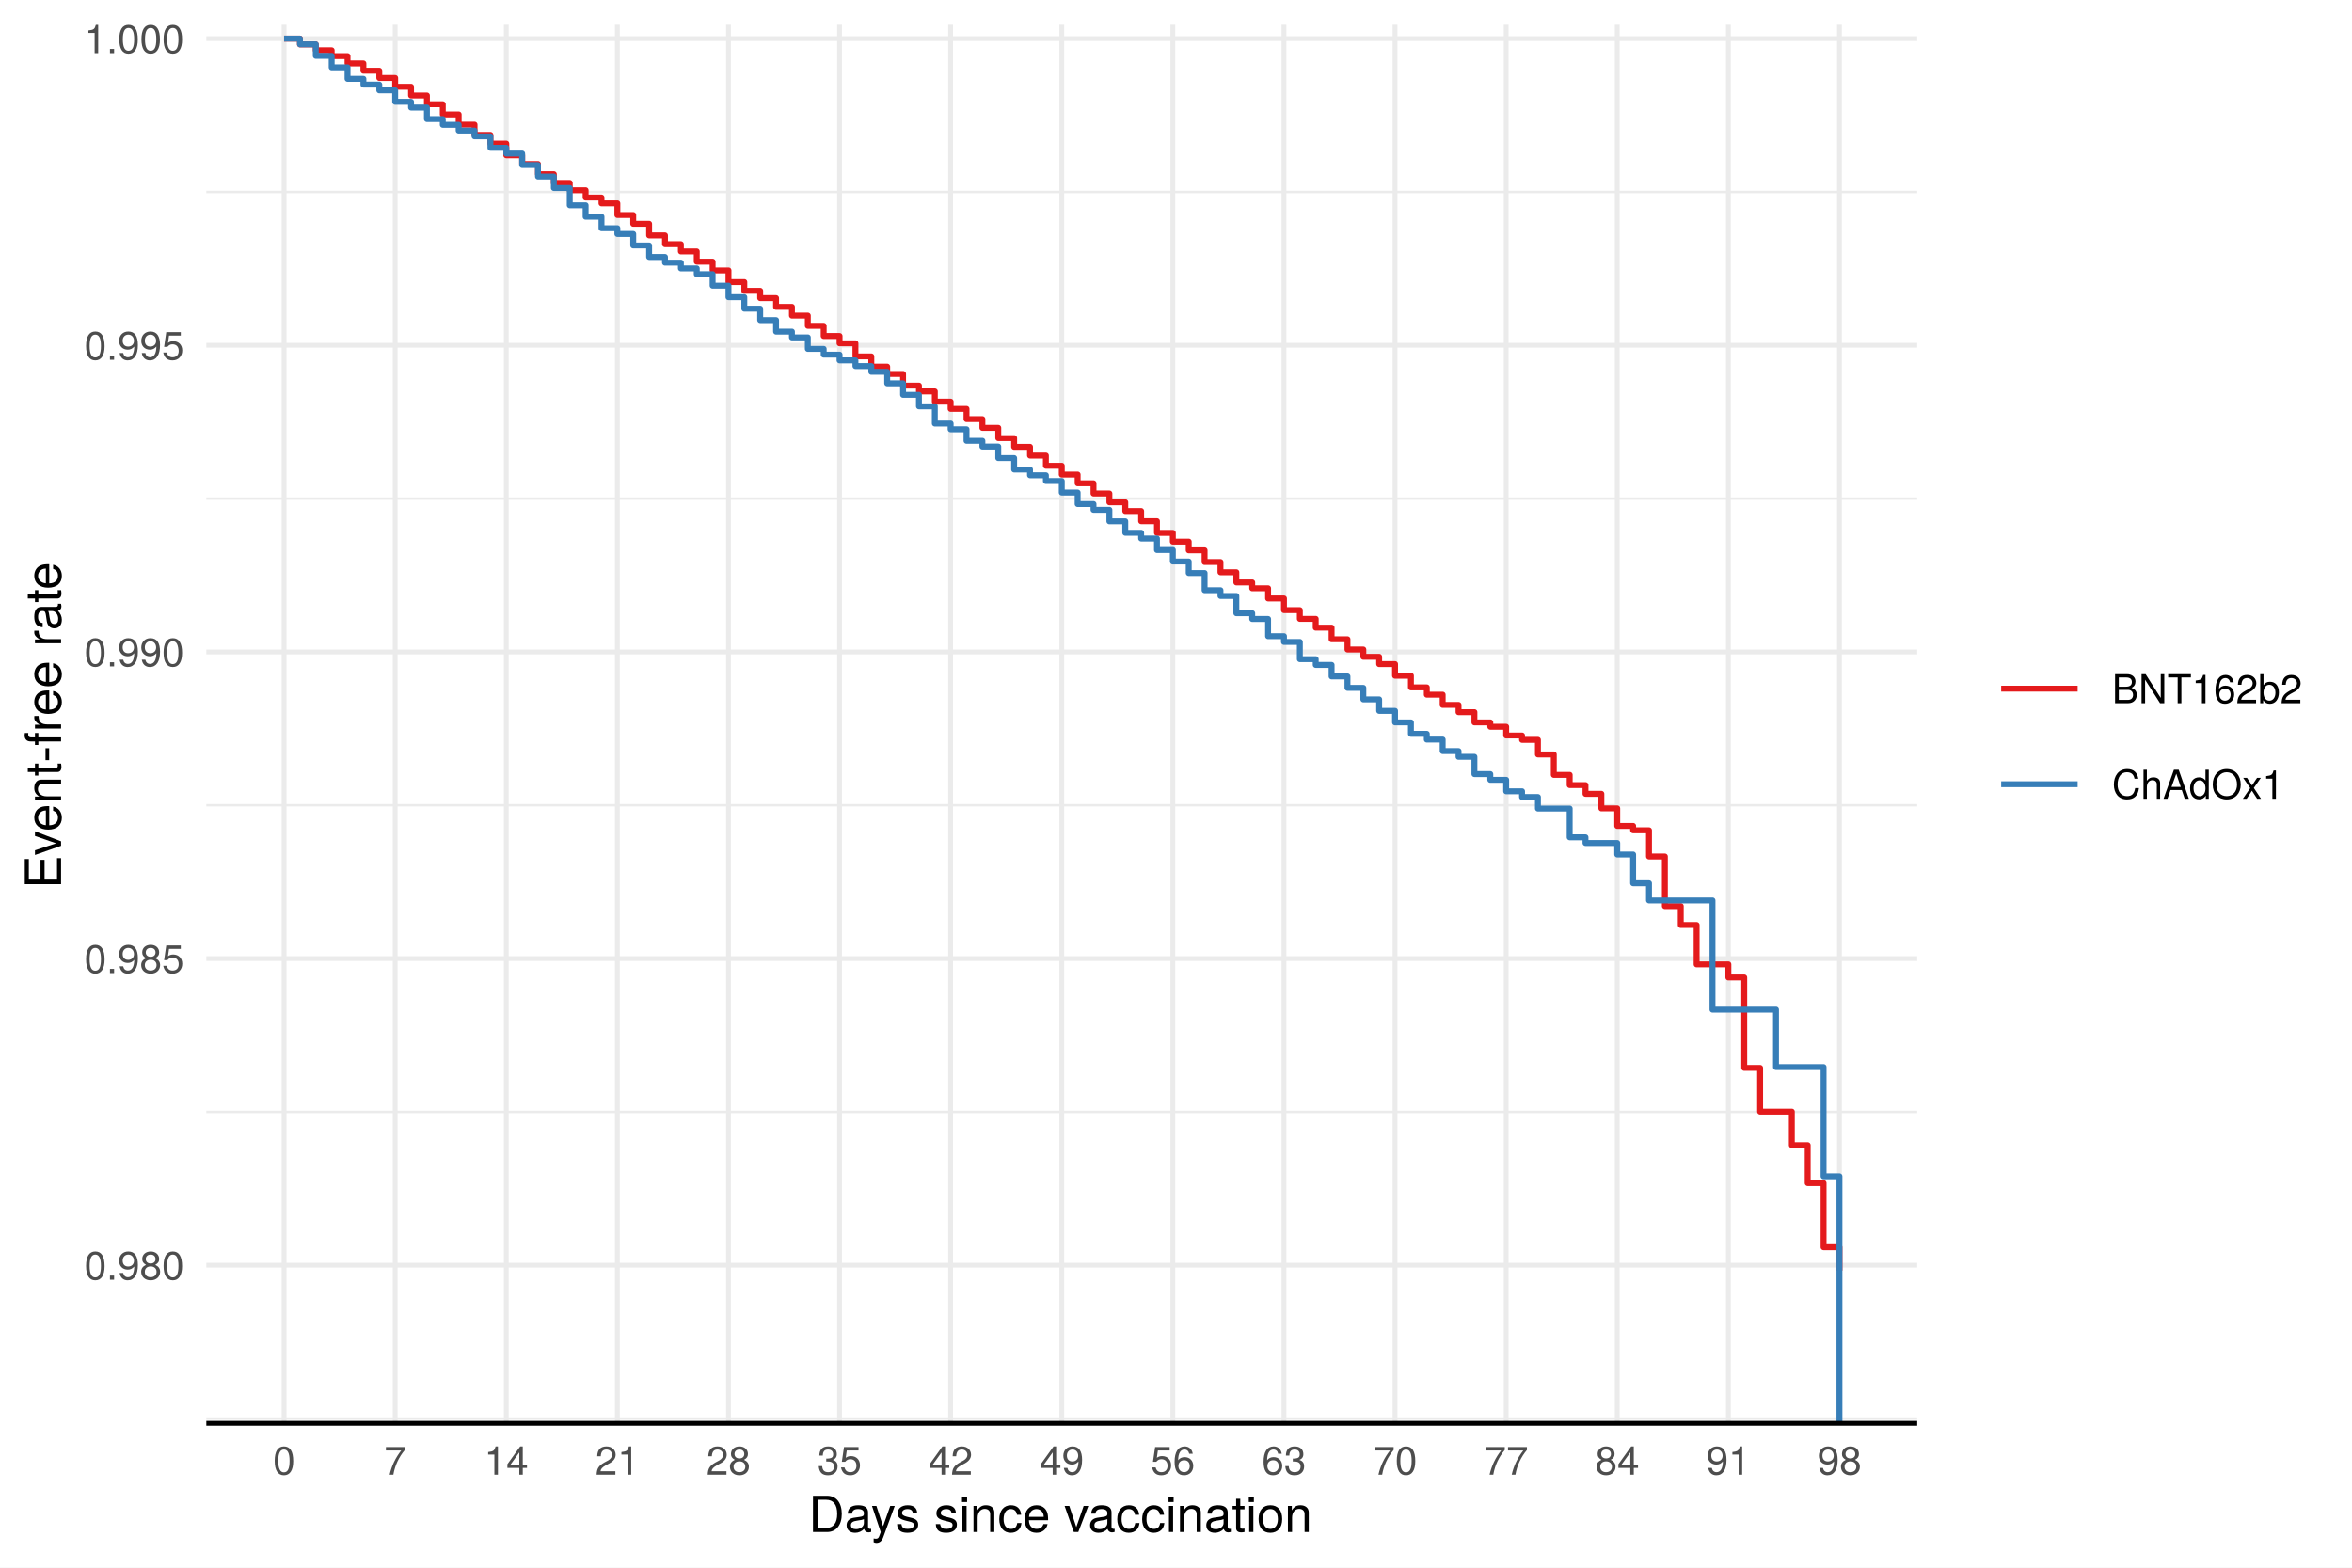
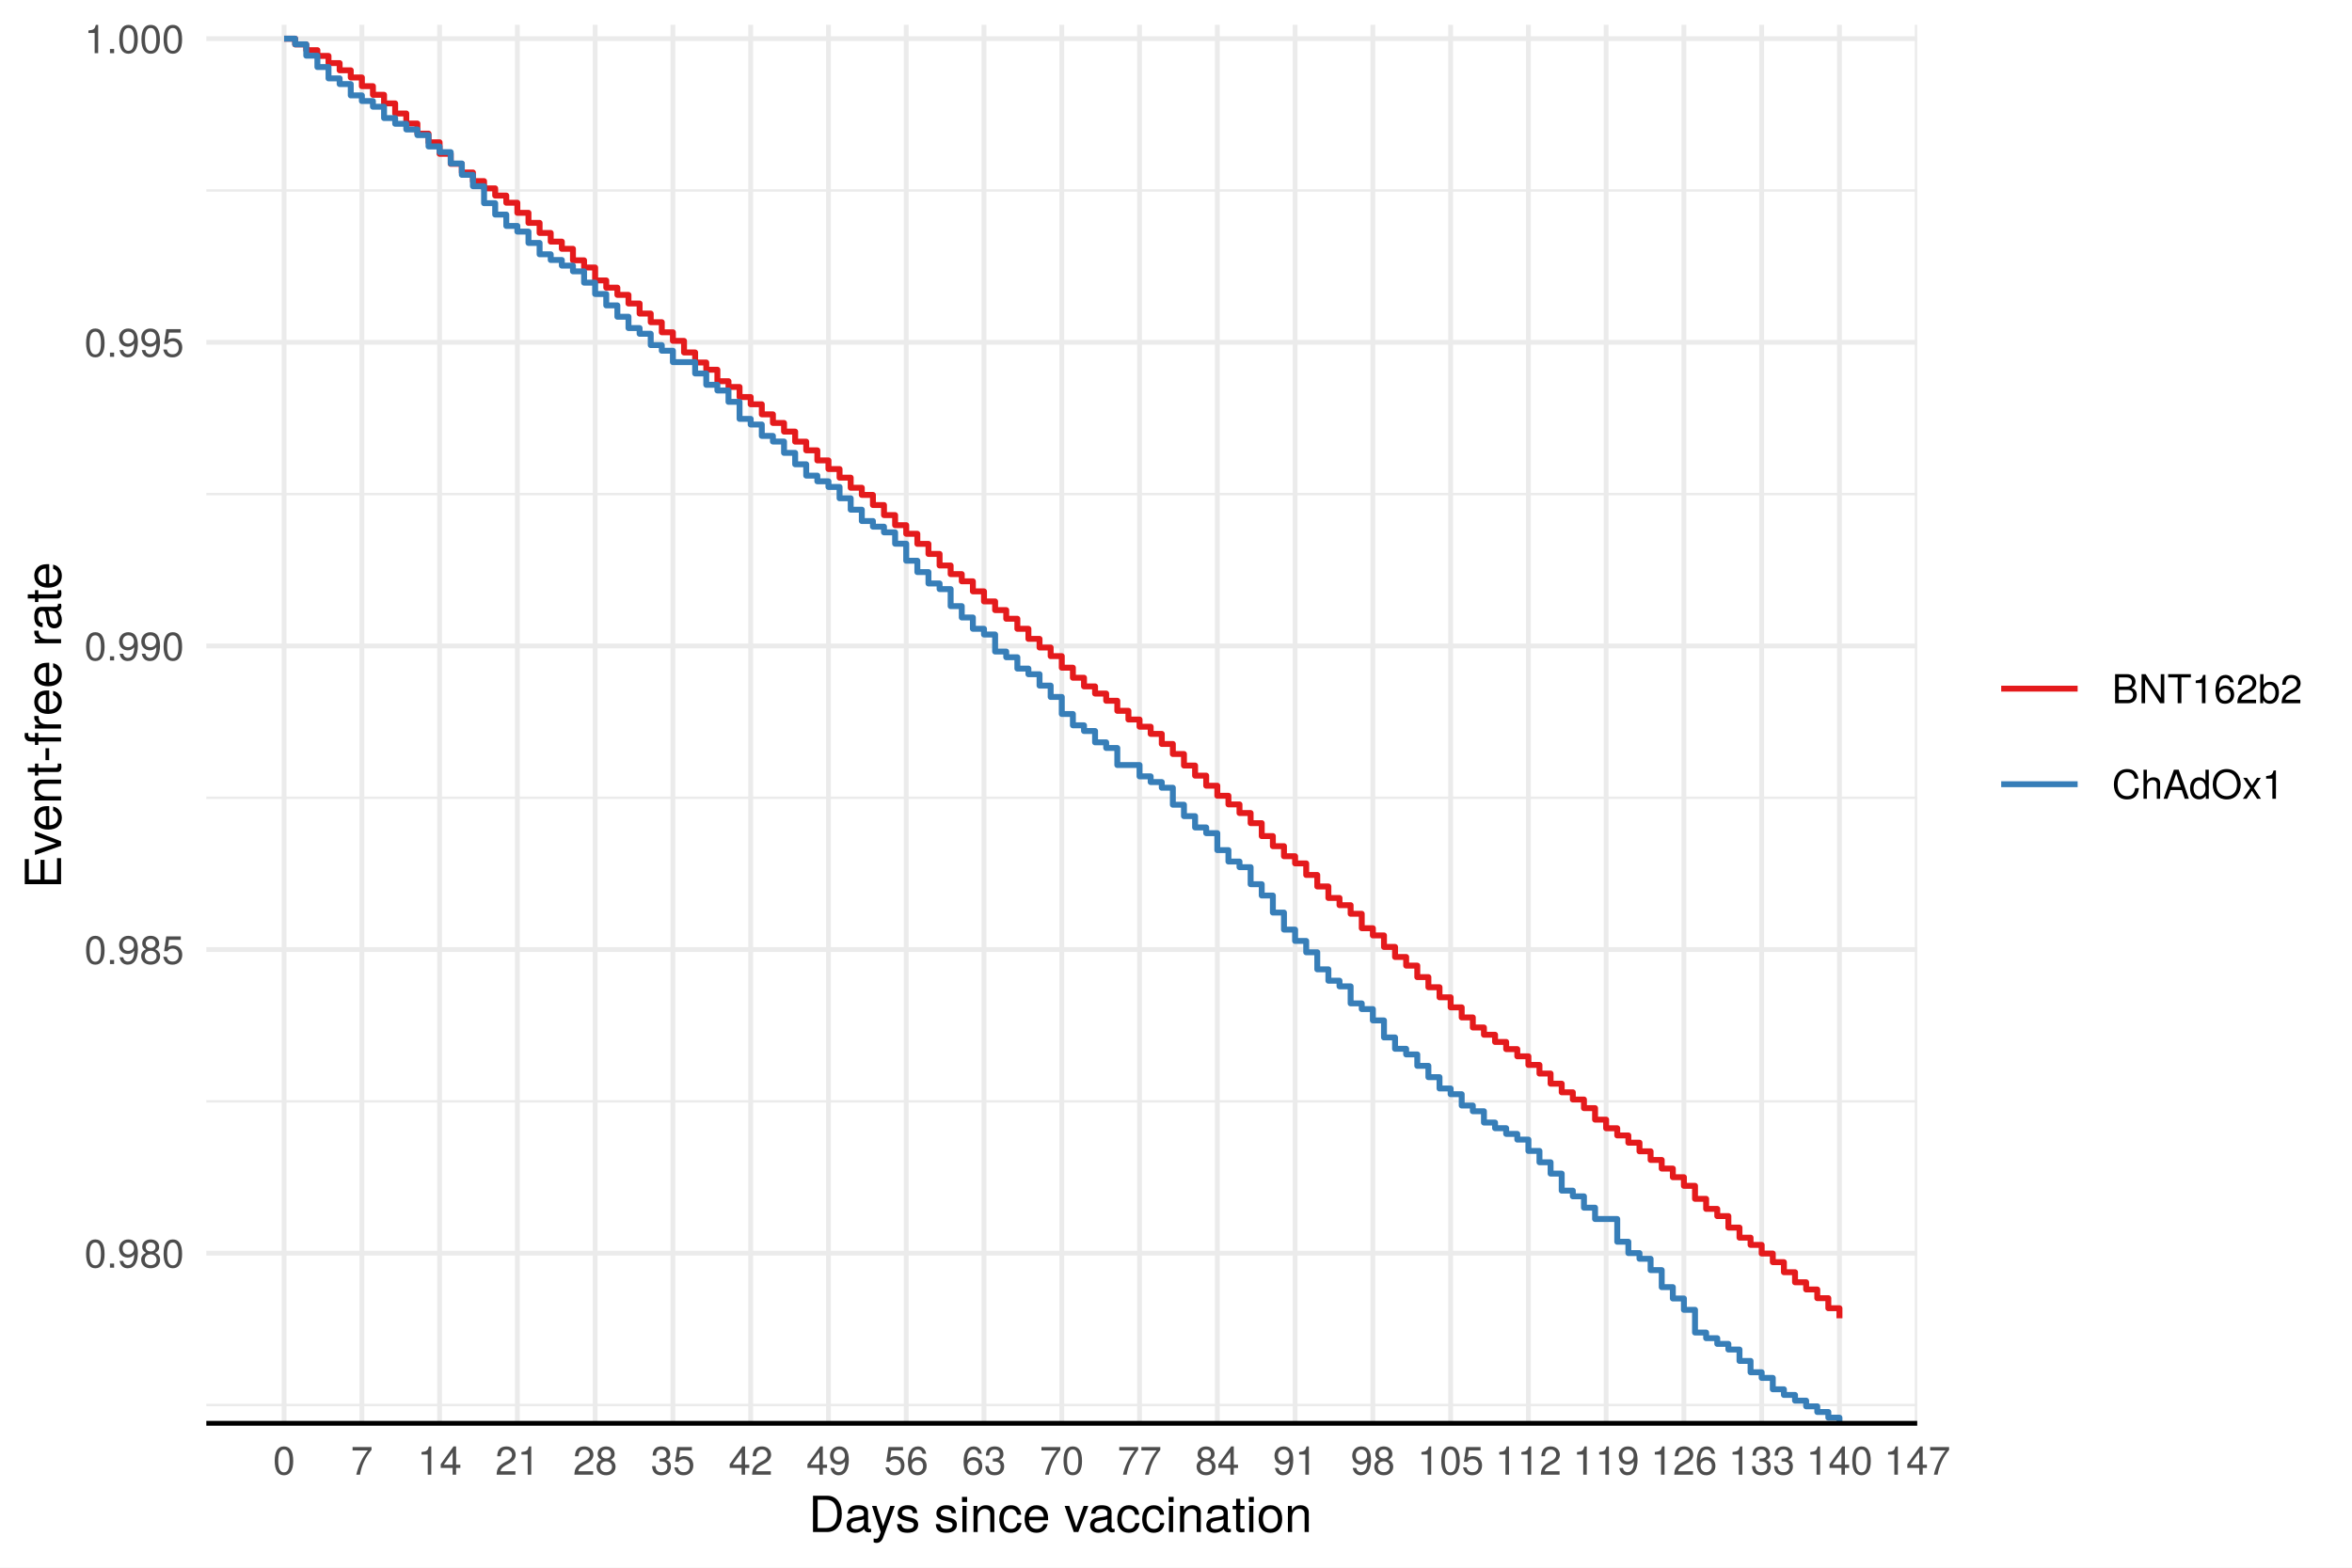
<svg xmlns="http://www.w3.org/2000/svg" viewBox="0 0 425.20 283.46">
  <defs>
    <style type="text/css">
    line, polyline, polygon, path, rect, circle {
      fill: none;
      stroke: #000000;
      stroke-linecap: round;
      stroke-linejoin: round;
      stroke-miterlimit: 10.00;
    }
  </style>
  </defs>
  <rect width="100%" height="100%" style="stroke: none; fill: #FFFFFF;" />
  <defs>
    <clipPath id="cpMzcuMzB8MzQ2LjYwfDI1Ny4zNnw0LjQ4">
      <rect x="37.30" y="4.48" width="309.30" height="252.88" />
    </clipPath>
  </defs>
-   <polyline points="37.30,256.50 346.60,256.50 " style="stroke-width: 0.44; stroke: #EBEBEB; stroke-linecap: butt;" clip-path="url(#cpMzcuMzB8MzQ2LjYwfDI1Ny4zNnw0LjQ4)" />
-   <polyline points="37.30,201.05 346.60,201.05 " style="stroke-width: 0.44; stroke: #EBEBEB; stroke-linecap: butt;" clip-path="url(#cpMzcuMzB8MzQ2LjYwfDI1Ny4zNnw0LjQ4)" />
-   <polyline points="37.30,145.60 346.60,145.60 " style="stroke-width: 0.44; stroke: #EBEBEB; stroke-linecap: butt;" clip-path="url(#cpMzcuMzB8MzQ2LjYwfDI1Ny4zNnw0LjQ4)" />
-   <polyline points="37.30,90.16 346.60,90.16 " style="stroke-width: 0.44; stroke: #EBEBEB; stroke-linecap: butt;" clip-path="url(#cpMzcuMzB8MzQ2LjYwfDI1Ny4zNnw0LjQ4)" />
-   <polyline points="37.30,34.71 346.60,34.71 " style="stroke-width: 0.44; stroke: #EBEBEB; stroke-linecap: butt;" clip-path="url(#cpMzcuMzB8MzQ2LjYwfDI1Ny4zNnw0LjQ4)" />
-   <polyline points="37.30,228.77 346.60,228.77 " style="stroke-width: 0.87; stroke: #EBEBEB; stroke-linecap: butt;" clip-path="url(#cpMzcuMzB8MzQ2LjYwfDI1Ny4zNnw0LjQ4)" />
-   <polyline points="37.30,173.33 346.60,173.33 " style="stroke-width: 0.87; stroke: #EBEBEB; stroke-linecap: butt;" clip-path="url(#cpMzcuMzB8MzQ2LjYwfDI1Ny4zNnw0LjQ4)" />
-   <polyline points="37.30,117.88 346.60,117.88 " style="stroke-width: 0.87; stroke: #EBEBEB; stroke-linecap: butt;" clip-path="url(#cpMzcuMzB8MzQ2LjYwfDI1Ny4zNnw0LjQ4)" />
-   <polyline points="37.30,62.43 346.60,62.43 " style="stroke-width: 0.87; stroke: #EBEBEB; stroke-linecap: butt;" clip-path="url(#cpMzcuMzB8MzQ2LjYwfDI1Ny4zNnw0LjQ4)" />
+   <polyline points="37.30,254.05 346.60,254.05 " style="stroke-width: 0.44; stroke: #EBEBEB; stroke-linecap: butt;" clip-path="url(#cpMzcuMzB8MzQ2LjYwfDI1Ny4zNnw0LjQ4)" />
+   <polyline points="37.30,199.15 346.60,199.15 " style="stroke-width: 0.44; stroke: #EBEBEB; stroke-linecap: butt;" clip-path="url(#cpMzcuMzB8MzQ2LjYwfDI1Ny4zNnw0LjQ4)" />
+   <polyline points="37.30,144.25 346.60,144.25 " style="stroke-width: 0.44; stroke: #EBEBEB; stroke-linecap: butt;" clip-path="url(#cpMzcuMzB8MzQ2LjYwfDI1Ny4zNnw0LjQ4)" />
+   <polyline points="37.30,89.34 346.60,89.34 " style="stroke-width: 0.44; stroke: #EBEBEB; stroke-linecap: butt;" clip-path="url(#cpMzcuMzB8MzQ2LjYwfDI1Ny4zNnw0LjQ4)" />
+   <polyline points="37.30,34.44 346.60,34.44 " style="stroke-width: 0.44; stroke: #EBEBEB; stroke-linecap: butt;" clip-path="url(#cpMzcuMzB8MzQ2LjYwfDI1Ny4zNnw0LjQ4)" />
+   <polyline points="37.30,226.60 346.60,226.60 " style="stroke-width: 0.87; stroke: #EBEBEB; stroke-linecap: butt;" clip-path="url(#cpMzcuMzB8MzQ2LjYwfDI1Ny4zNnw0LjQ4)" />
+   <polyline points="37.30,171.70 346.60,171.70 " style="stroke-width: 0.87; stroke: #EBEBEB; stroke-linecap: butt;" clip-path="url(#cpMzcuMzB8MzQ2LjYwfDI1Ny4zNnw0LjQ4)" />
+   <polyline points="37.30,116.79 346.60,116.79 " style="stroke-width: 0.87; stroke: #EBEBEB; stroke-linecap: butt;" clip-path="url(#cpMzcuMzB8MzQ2LjYwfDI1Ny4zNnw0LjQ4)" />
+   <polyline points="37.30,61.89 346.60,61.89 " style="stroke-width: 0.87; stroke: #EBEBEB; stroke-linecap: butt;" clip-path="url(#cpMzcuMzB8MzQ2LjYwfDI1Ny4zNnw0LjQ4)" />
  <polyline points="37.30,6.99 346.60,6.99 " style="stroke-width: 0.87; stroke: #EBEBEB; stroke-linecap: butt;" clip-path="url(#cpMzcuMzB8MzQ2LjYwfDI1Ny4zNnw0LjQ4)" />
  <polyline points="51.36,257.36 51.36,4.48 " style="stroke-width: 0.87; stroke: #EBEBEB; stroke-linecap: butt;" clip-path="url(#cpMzcuMzB8MzQ2LjYwfDI1Ny4zNnw0LjQ4)" />
-   <polyline points="71.44,257.36 71.44,4.48 " style="stroke-width: 0.87; stroke: #EBEBEB; stroke-linecap: butt;" clip-path="url(#cpMzcuMzB8MzQ2LjYwfDI1Ny4zNnw0LjQ4)" />
-   <polyline points="91.53,257.36 91.53,4.48 " style="stroke-width: 0.87; stroke: #EBEBEB; stroke-linecap: butt;" clip-path="url(#cpMzcuMzB8MzQ2LjYwfDI1Ny4zNnw0LjQ4)" />
-   <polyline points="111.61,257.36 111.61,4.48 " style="stroke-width: 0.87; stroke: #EBEBEB; stroke-linecap: butt;" clip-path="url(#cpMzcuMzB8MzQ2LjYwfDI1Ny4zNnw0LjQ4)" />
-   <polyline points="131.70,257.36 131.70,4.48 " style="stroke-width: 0.87; stroke: #EBEBEB; stroke-linecap: butt;" clip-path="url(#cpMzcuMzB8MzQ2LjYwfDI1Ny4zNnw0LjQ4)" />
-   <polyline points="151.78,257.36 151.78,4.48 " style="stroke-width: 0.87; stroke: #EBEBEB; stroke-linecap: butt;" clip-path="url(#cpMzcuMzB8MzQ2LjYwfDI1Ny4zNnw0LjQ4)" />
-   <polyline points="171.86,257.36 171.86,4.48 " style="stroke-width: 0.87; stroke: #EBEBEB; stroke-linecap: butt;" clip-path="url(#cpMzcuMzB8MzQ2LjYwfDI1Ny4zNnw0LjQ4)" />
+   <polyline points="65.42,257.36 65.42,4.48 " style="stroke-width: 0.87; stroke: #EBEBEB; stroke-linecap: butt;" clip-path="url(#cpMzcuMzB8MzQ2LjYwfDI1Ny4zNnw0LjQ4)" />
+   <polyline points="79.47,257.36 79.47,4.48 " style="stroke-width: 0.87; stroke: #EBEBEB; stroke-linecap: butt;" clip-path="url(#cpMzcuMzB8MzQ2LjYwfDI1Ny4zNnw0LjQ4)" />
+   <polyline points="93.53,257.36 93.53,4.48 " style="stroke-width: 0.87; stroke: #EBEBEB; stroke-linecap: butt;" clip-path="url(#cpMzcuMzB8MzQ2LjYwfDI1Ny4zNnw0LjQ4)" />
+   <polyline points="107.59,257.36 107.59,4.48 " style="stroke-width: 0.87; stroke: #EBEBEB; stroke-linecap: butt;" clip-path="url(#cpMzcuMzB8MzQ2LjYwfDI1Ny4zNnw0LjQ4)" />
+   <polyline points="121.65,257.36 121.65,4.48 " style="stroke-width: 0.87; stroke: #EBEBEB; stroke-linecap: butt;" clip-path="url(#cpMzcuMzB8MzQ2LjYwfDI1Ny4zNnw0LjQ4)" />
+   <polyline points="135.71,257.36 135.71,4.48 " style="stroke-width: 0.87; stroke: #EBEBEB; stroke-linecap: butt;" clip-path="url(#cpMzcuMzB8MzQ2LjYwfDI1Ny4zNnw0LjQ4)" />
+   <polyline points="149.77,257.36 149.77,4.48 " style="stroke-width: 0.87; stroke: #EBEBEB; stroke-linecap: butt;" clip-path="url(#cpMzcuMzB8MzQ2LjYwfDI1Ny4zNnw0LjQ4)" />
+   <polyline points="163.83,257.36 163.83,4.48 " style="stroke-width: 0.87; stroke: #EBEBEB; stroke-linecap: butt;" clip-path="url(#cpMzcuMzB8MzQ2LjYwfDI1Ny4zNnw0LjQ4)" />
+   <polyline points="177.89,257.36 177.89,4.48 " style="stroke-width: 0.87; stroke: #EBEBEB; stroke-linecap: butt;" clip-path="url(#cpMzcuMzB8MzQ2LjYwfDI1Ny4zNnw0LjQ4)" />
  <polyline points="191.95,257.36 191.95,4.48 " style="stroke-width: 0.87; stroke: #EBEBEB; stroke-linecap: butt;" clip-path="url(#cpMzcuMzB8MzQ2LjYwfDI1Ny4zNnw0LjQ4)" />
-   <polyline points="212.03,257.36 212.03,4.48 " style="stroke-width: 0.87; stroke: #EBEBEB; stroke-linecap: butt;" clip-path="url(#cpMzcuMzB8MzQ2LjYwfDI1Ny4zNnw0LjQ4)" />
-   <polyline points="232.12,257.36 232.12,4.48 " style="stroke-width: 0.87; stroke: #EBEBEB; stroke-linecap: butt;" clip-path="url(#cpMzcuMzB8MzQ2LjYwfDI1Ny4zNnw0LjQ4)" />
-   <polyline points="252.20,257.36 252.20,4.48 " style="stroke-width: 0.87; stroke: #EBEBEB; stroke-linecap: butt;" clip-path="url(#cpMzcuMzB8MzQ2LjYwfDI1Ny4zNnw0LjQ4)" />
-   <polyline points="272.29,257.36 272.29,4.48 " style="stroke-width: 0.87; stroke: #EBEBEB; stroke-linecap: butt;" clip-path="url(#cpMzcuMzB8MzQ2LjYwfDI1Ny4zNnw0LjQ4)" />
-   <polyline points="292.37,257.36 292.37,4.48 " style="stroke-width: 0.87; stroke: #EBEBEB; stroke-linecap: butt;" clip-path="url(#cpMzcuMzB8MzQ2LjYwfDI1Ny4zNnw0LjQ4)" />
-   <polyline points="312.46,257.36 312.46,4.48 " style="stroke-width: 0.87; stroke: #EBEBEB; stroke-linecap: butt;" clip-path="url(#cpMzcuMzB8MzQ2LjYwfDI1Ny4zNnw0LjQ4)" />
+   <polyline points="206.01,257.36 206.01,4.48 " style="stroke-width: 0.87; stroke: #EBEBEB; stroke-linecap: butt;" clip-path="url(#cpMzcuMzB8MzQ2LjYwfDI1Ny4zNnw0LjQ4)" />
+   <polyline points="220.07,257.36 220.07,4.48 " style="stroke-width: 0.87; stroke: #EBEBEB; stroke-linecap: butt;" clip-path="url(#cpMzcuMzB8MzQ2LjYwfDI1Ny4zNnw0LjQ4)" />
+   <polyline points="234.13,257.36 234.13,4.48 " style="stroke-width: 0.87; stroke: #EBEBEB; stroke-linecap: butt;" clip-path="url(#cpMzcuMzB8MzQ2LjYwfDI1Ny4zNnw0LjQ4)" />
+   <polyline points="248.19,257.36 248.19,4.48 " style="stroke-width: 0.87; stroke: #EBEBEB; stroke-linecap: butt;" clip-path="url(#cpMzcuMzB8MzQ2LjYwfDI1Ny4zNnw0LjQ4)" />
+   <polyline points="262.25,257.36 262.25,4.48 " style="stroke-width: 0.87; stroke: #EBEBEB; stroke-linecap: butt;" clip-path="url(#cpMzcuMzB8MzQ2LjYwfDI1Ny4zNnw0LjQ4)" />
+   <polyline points="276.31,257.36 276.31,4.48 " style="stroke-width: 0.87; stroke: #EBEBEB; stroke-linecap: butt;" clip-path="url(#cpMzcuMzB8MzQ2LjYwfDI1Ny4zNnw0LjQ4)" />
+   <polyline points="290.36,257.36 290.36,4.48 " style="stroke-width: 0.87; stroke: #EBEBEB; stroke-linecap: butt;" clip-path="url(#cpMzcuMzB8MzQ2LjYwfDI1Ny4zNnw0LjQ4)" />
+   <polyline points="304.42,257.36 304.42,4.48 " style="stroke-width: 0.87; stroke: #EBEBEB; stroke-linecap: butt;" clip-path="url(#cpMzcuMzB8MzQ2LjYwfDI1Ny4zNnw0LjQ4)" />
+   <polyline points="318.48,257.36 318.48,4.48 " style="stroke-width: 0.87; stroke: #EBEBEB; stroke-linecap: butt;" clip-path="url(#cpMzcuMzB8MzQ2LjYwfDI1Ny4zNnw0LjQ4)" />
  <polyline points="332.54,257.36 332.54,4.48 " style="stroke-width: 0.87; stroke: #EBEBEB; stroke-linecap: butt;" clip-path="url(#cpMzcuMzB8MzQ2LjYwfDI1Ny4zNnw0LjQ4)" />
-   <polyline points="51.36,6.99 54.23,6.99 54.23,8.04 57.09,8.04 57.09,9.10 59.96,9.10 59.96,10.15 62.83,10.15 62.83,11.47 65.70,11.47 65.70,12.79 68.57,12.79 68.57,14.10 71.44,14.10 71.44,15.69 74.31,15.69 74.31,17.27 77.18,17.27 77.18,18.85 80.05,18.85 80.05,20.69 82.92,20.69 82.92,22.54 85.79,22.54 85.79,24.39 88.66,24.39 88.66,25.97 91.53,25.97 91.53,28.08 94.40,28.08 94.40,29.66 97.26,29.66 97.26,31.50 100.13,31.50 100.13,33.08 103.00,33.08 103.00,34.40 105.87,34.40 105.87,35.72 108.74,35.72 108.74,36.77 111.61,36.77 111.61,38.88 114.48,38.88 114.48,40.47 117.35,40.47 117.35,42.57 120.22,42.57 120.22,44.16 123.09,44.16 123.09,45.47 125.96,45.47 125.96,47.32 128.83,47.32 128.83,48.90 131.70,48.90 131.70,51.01 134.56,51.01 134.56,52.59 137.43,52.59 137.43,53.91 140.30,53.91 140.30,55.49 143.17,55.49 143.17,57.07 146.04,57.07 146.04,58.92 148.91,58.92 148.91,60.76 151.78,60.76 151.78,62.08 154.65,62.08 154.65,64.45 157.52,64.45 157.52,66.30 160.39,66.30 160.39,67.62 163.26,67.62 163.26,69.73 166.13,69.73 166.13,70.78 169.00,70.78 169.00,72.63 171.86,72.63 171.86,73.94 174.73,73.94 174.73,75.79 177.60,75.79 177.60,77.37 180.47,77.37 180.47,79.22 183.34,79.22 183.34,80.80 186.21,80.80 186.21,82.38 189.08,82.38 189.08,84.22 191.95,84.22 191.95,85.81 194.82,85.81 194.82,87.39 197.69,87.39 197.69,89.23 200.56,89.23 200.56,90.82 203.43,90.82 203.43,92.40 206.30,92.40 206.30,94.24 209.16,94.24 209.16,96.35 212.03,96.35 212.03,97.93 214.90,97.93 214.90,99.51 217.77,99.51 217.77,101.62 220.64,101.62 220.64,103.47 223.51,103.47 223.51,105.31 226.38,105.31 226.38,106.37 229.25,106.37 229.25,108.21 232.12,108.21 232.12,110.32 234.99,110.32 234.99,111.90 237.86,111.90 237.86,113.49 240.73,113.49 240.73,115.59 243.60,115.59 243.60,117.44 246.47,117.44 246.47,118.76 249.33,118.76 249.33,120.08 252.20,120.08 252.20,122.18 255.07,122.18 255.07,124.29 257.94,124.29 257.94,125.61 260.81,125.61 260.81,127.46 263.68,127.46 263.68,128.77 266.55,128.77 266.55,130.62 269.42,130.62 269.42,131.41 272.29,131.41 272.29,132.99 275.16,132.99 275.16,133.78 278.03,133.78 278.03,136.42 280.90,136.42 280.90,140.11 283.77,140.11 283.77,141.96 286.63,141.96 286.63,143.54 289.50,143.54 289.50,146.17 292.37,146.17 292.37,149.34 295.24,149.34 295.24,150.13 298.11,150.13 298.11,154.87 300.98,154.87 300.98,163.84 303.85,163.84 303.85,167.26 306.72,167.26 306.72,174.38 309.59,174.38 309.59,174.38 312.46,174.38 312.46,176.75 315.33,176.75 315.33,193.10 318.20,193.10 318.20,201.00 321.07,201.00 321.07,201.00 323.93,201.00 323.93,207.07 326.80,207.07 326.80,213.92 329.67,213.92 329.67,225.52 332.54,225.52 332.54,229.74 " style="stroke-width: 1.07; stroke: #E41A1C; stroke-linecap: butt;" clip-path="url(#cpMzcuMzB8MzQ2LjYwfDI1Ny4zNnw0LjQ4)" />
-   <polyline points="51.36,6.99 54.23,6.99 54.23,8.03 57.09,8.03 57.09,10.10 59.96,10.10 59.96,12.18 62.83,12.18 62.83,14.26 65.70,14.26 65.70,15.30 68.57,15.30 68.57,16.34 71.44,16.34 71.44,18.41 74.31,18.41 74.31,19.45 77.18,19.45 77.18,21.53 80.05,21.53 80.05,22.57 82.92,22.57 82.92,23.61 85.79,23.61 85.79,24.65 88.66,24.65 88.66,26.73 91.53,26.73 91.53,27.77 94.40,27.77 94.40,29.84 97.26,29.84 97.26,31.92 100.13,31.92 100.13,34.00 103.00,34.00 103.00,37.12 105.87,37.12 105.87,39.19 108.74,39.19 108.74,41.27 111.61,41.27 111.61,42.31 114.48,42.31 114.48,44.39 117.35,44.39 117.35,46.47 120.22,46.47 120.22,47.50 123.09,47.50 123.09,48.54 125.96,48.54 125.96,49.58 128.83,49.58 128.83,51.66 131.70,51.66 131.70,53.74 134.56,53.74 134.56,55.82 137.43,55.82 137.43,57.89 140.30,57.89 140.30,59.97 143.17,59.97 143.17,61.01 146.04,61.01 146.04,63.09 148.91,63.09 148.91,64.13 151.78,64.13 151.78,65.17 154.65,65.17 154.65,66.20 157.52,66.20 157.52,67.24 160.39,67.24 160.39,69.32 163.26,69.32 163.26,71.40 166.13,71.40 166.13,73.48 169.00,73.48 169.00,76.59 171.86,76.59 171.86,77.63 174.73,77.63 174.73,79.71 177.60,79.71 177.60,80.75 180.47,80.75 180.47,82.83 183.34,82.83 183.34,84.90 186.21,84.90 186.21,85.94 189.08,85.94 189.08,86.98 191.95,86.98 191.95,89.06 194.82,89.06 194.82,91.14 197.69,91.14 197.69,92.18 200.56,92.18 200.56,94.26 203.43,94.26 203.43,96.33 206.30,96.33 206.30,97.37 209.16,97.37 209.16,99.45 212.03,99.45 212.03,101.53 214.90,101.53 214.90,103.61 217.77,103.61 217.77,106.72 220.64,106.72 220.64,107.76 223.51,107.76 223.51,110.88 226.38,110.88 226.38,111.92 229.25,111.92 229.25,115.03 232.12,115.03 232.12,116.07 234.99,116.07 234.99,119.19 237.86,119.19 237.86,120.23 240.73,120.23 240.73,122.31 243.60,122.31 243.60,124.38 246.47,124.38 246.47,126.46 249.33,126.46 249.33,128.54 252.20,128.54 252.20,130.62 255.07,130.62 255.07,132.69 257.94,132.69 257.94,133.73 260.81,133.73 260.81,135.81 263.68,135.81 263.68,136.85 266.55,136.85 266.55,139.97 269.42,139.97 269.42,141.01 272.29,141.01 272.29,143.08 275.16,143.08 275.16,144.12 278.03,144.12 278.03,146.20 280.90,146.20 280.90,146.20 283.77,146.20 283.77,151.40 286.63,151.40 286.63,152.43 289.50,152.43 289.50,152.43 292.37,152.43 292.37,154.51 295.24,154.51 295.24,159.71 298.11,159.71 298.11,162.82 300.98,162.82 300.98,162.82 303.85,162.82 303.85,162.82 306.72,162.82 306.72,162.82 309.59,162.82 309.59,182.56 312.46,182.56 312.46,182.56 315.33,182.56 315.33,182.56 318.20,182.56 318.20,182.56 321.07,182.56 321.07,192.95 323.93,192.95 323.93,192.95 326.80,192.95 326.80,192.95 329.67,192.95 329.67,212.69 332.54,212.69 332.54,257.36 " style="stroke-width: 1.07; stroke: #377EB8; stroke-linecap: butt;" clip-path="url(#cpMzcuMzB8MzQ2LjYwfDI1Ny4zNnw0LjQ4)" />
+   <polyline points="346.60,257.36 346.60,4.48 " style="stroke-width: 0.87; stroke: #EBEBEB; stroke-linecap: butt;" clip-path="url(#cpMzcuMzB8MzQ2LjYwfDI1Ny4zNnw0LjQ4)" />
+   <polyline points="51.36,6.99 53.36,6.99 53.36,8.03 55.37,8.03 55.37,9.07 57.38,9.07 57.38,10.11 59.39,10.11 59.39,11.41 61.40,11.41 61.40,12.71 63.41,12.71 63.41,14.01 65.42,14.01 65.42,15.58 67.42,15.58 67.42,17.14 69.43,17.14 69.43,18.70 71.44,18.70 71.44,20.52 73.45,20.52 73.45,22.34 75.46,22.34 75.46,24.16 77.47,24.16 77.47,25.73 79.47,25.73 79.47,27.81 81.48,27.81 81.48,29.63 83.49,29.63 83.49,31.19 85.50,31.19 85.50,32.75 87.51,32.75 87.51,34.06 89.52,34.06 89.52,35.36 91.53,35.36 91.53,36.66 93.53,36.66 93.53,38.48 95.54,38.48 95.54,40.30 97.55,40.30 97.55,42.12 99.56,42.12 99.56,43.69 101.57,43.69 101.57,44.99 103.58,44.99 103.58,47.07 105.59,47.07 105.59,48.37 107.59,48.37 107.59,50.71 109.60,50.71 109.60,52.01 111.61,52.01 111.61,53.32 113.62,53.32 113.62,54.88 115.63,54.88 115.63,56.70 117.64,56.70 117.64,58.26 119.64,58.26 119.64,60.08 121.65,60.08 121.65,61.64 123.66,61.64 123.66,63.73 125.67,63.73 125.67,65.55 127.68,65.55 127.68,66.85 129.69,66.85 129.69,68.93 131.70,68.93 131.70,69.97 133.70,69.97 133.70,71.79 135.71,71.79 135.71,73.10 137.72,73.10 137.72,74.92 139.73,74.92 139.73,76.48 141.74,76.48 141.74,78.04 143.75,78.04 143.75,79.86 145.75,79.86 145.75,81.43 147.76,81.43 147.76,83.25 149.77,83.25 149.77,84.81 151.78,84.81 151.78,86.37 153.79,86.37 153.79,88.19 155.80,88.19 155.80,89.49 157.81,89.49 157.81,91.32 159.81,91.32 159.81,93.14 161.82,93.14 161.82,94.96 163.83,94.96 163.83,96.52 165.84,96.52 165.84,98.34 167.85,98.34 167.85,100.16 169.86,100.16 169.86,102.25 171.86,102.25 171.86,103.81 173.87,103.81 173.87,105.11 175.88,105.11 175.88,106.93 177.89,106.93 177.89,108.75 179.90,108.75 179.90,110.32 181.91,110.32 181.91,111.88 183.92,111.88 183.92,113.70 185.92,113.70 185.92,115.52 187.93,115.52 187.93,117.08 189.94,117.08 189.94,118.64 191.95,118.64 191.95,120.73 193.96,120.73 193.96,122.55 195.97,122.55 195.97,124.11 197.97,124.11 197.97,125.41 199.98,125.41 199.98,126.71 201.99,126.71 201.99,128.53 204.00,128.53 204.00,130.10 206.01,130.10 206.01,131.40 208.02,131.40 208.02,132.70 210.03,132.70 210.03,134.52 212.03,134.52 212.03,136.34 214.04,136.34 214.04,138.42 216.05,138.42 216.05,140.25 218.06,140.25 218.06,142.07 220.07,142.07 220.07,143.89 222.08,143.89 222.08,145.45 224.08,145.45 224.08,147.01 226.09,147.01 226.09,148.84 228.10,148.84 228.10,151.18 230.11,151.18 230.11,153.00 232.12,153.00 232.12,154.82 234.13,154.82 234.13,156.12 236.14,156.12 236.14,158.21 238.14,158.21 238.14,160.29 240.15,160.29 240.15,162.37 242.16,162.37 242.16,163.67 244.17,163.67 244.17,165.23 246.18,165.23 246.18,167.84 248.19,167.84 248.19,169.14 250.20,169.14 250.20,171.22 252.20,171.22 252.20,173.04 254.21,173.04 254.21,174.60 256.22,174.60 256.22,176.68 258.23,176.68 258.23,178.51 260.24,178.51 260.24,180.33 262.25,180.33 262.25,182.15 264.25,182.15 264.25,183.97 266.26,183.97 266.26,185.79 268.27,185.79 268.27,187.10 270.28,187.10 270.28,188.40 272.29,188.40 272.29,189.70 274.30,189.70 274.30,191.00 276.31,191.00 276.31,192.56 278.31,192.56 278.31,194.12 280.32,194.12 280.32,195.95 282.33,195.95 282.33,197.51 284.34,197.51 284.34,198.81 286.35,198.81 286.35,200.37 288.36,200.37 288.36,202.45 290.36,202.45 290.36,204.01 292.37,204.01 292.37,205.31 294.38,205.31 294.38,206.62 296.39,206.62 296.39,208.18 298.40,208.18 298.40,209.74 300.41,209.74 300.41,211.30 302.42,211.30 302.42,212.86 304.42,212.86 304.42,214.42 306.43,214.42 306.43,216.77 308.44,216.77 308.44,218.59 310.45,218.59 310.45,219.89 312.46,219.89 312.46,221.97 314.47,221.97 314.47,223.79 316.47,223.79 316.47,225.10 318.48,225.10 318.48,226.66 320.49,226.66 320.49,228.22 322.50,228.22 322.50,230.04 324.51,230.04 324.51,231.86 326.52,231.86 326.52,233.16 328.53,233.16 328.53,234.73 330.53,234.73 330.53,236.55 332.54,236.55 332.54,238.37 " style="stroke-width: 1.07; stroke: #E41A1C; stroke-linecap: butt;" clip-path="url(#cpMzcuMzB8MzQ2LjYwfDI1Ny4zNnw0LjQ4)" />
+   <polyline points="51.36,6.99 53.36,6.99 53.36,8.01 55.37,8.01 55.37,10.07 57.38,10.07 57.38,12.12 59.39,12.12 59.39,14.17 61.40,14.17 61.40,15.20 63.41,15.20 63.41,17.25 65.42,17.25 65.42,18.27 67.42,18.27 67.42,19.30 69.43,19.30 69.43,21.35 71.44,21.35 71.44,22.38 73.45,22.38 73.45,23.41 75.46,23.41 75.46,24.43 77.47,24.43 77.47,26.48 79.47,26.48 79.47,27.51 81.48,27.51 81.48,29.56 83.49,29.56 83.49,31.61 85.50,31.61 85.50,33.67 87.51,33.67 87.51,36.74 89.52,36.74 89.52,38.80 91.53,38.80 91.53,40.85 93.53,40.85 93.53,41.88 95.54,41.88 95.54,43.93 97.55,43.93 97.55,45.98 99.56,45.98 99.56,47.01 101.57,47.01 101.57,48.03 103.58,48.03 103.58,49.06 105.59,49.06 105.59,51.11 107.59,51.11 107.59,53.16 109.60,53.16 109.60,55.22 111.61,55.22 111.61,57.27 113.62,57.27 113.62,59.32 115.63,59.32 115.63,60.35 117.64,60.35 117.64,62.40 119.64,62.40 119.64,63.42 121.65,63.42 121.65,65.48 123.66,65.48 123.66,65.48 125.67,65.48 125.67,67.53 127.68,67.53 127.68,69.58 129.69,69.58 129.69,70.61 131.70,70.61 131.70,72.66 133.70,72.66 133.70,75.74 135.71,75.74 135.71,76.76 137.72,76.76 137.72,78.82 139.73,78.82 139.73,79.84 141.74,79.84 141.74,81.89 143.75,81.89 143.75,83.95 145.75,83.95 145.75,86.00 147.76,86.00 147.76,87.03 149.77,87.03 149.77,88.05 151.78,88.05 151.78,90.10 153.79,90.10 153.79,92.16 155.80,92.16 155.80,94.21 157.81,94.21 157.81,95.23 159.81,95.23 159.81,96.26 161.82,96.26 161.82,98.31 163.83,98.31 163.83,101.39 165.84,101.39 165.84,103.44 167.85,103.44 167.85,105.50 169.86,105.50 169.86,106.52 171.86,106.52 171.86,109.60 173.87,109.60 173.87,111.65 175.88,111.65 175.88,113.70 177.89,113.70 177.89,114.73 179.90,114.73 179.90,117.81 181.91,117.81 181.91,118.84 183.92,118.84 183.92,120.89 185.92,120.89 185.92,121.91 187.93,121.91 187.93,123.97 189.94,123.97 189.94,126.02 191.95,126.02 191.95,129.10 193.96,129.10 193.96,131.15 195.97,131.15 195.97,132.18 197.97,132.18 197.97,134.23 199.98,134.23 199.98,135.25 201.99,135.25 201.99,138.33 204.00,138.33 204.00,138.33 206.01,138.33 206.01,140.38 208.02,140.38 208.02,141.41 210.03,141.41 210.03,142.44 212.03,142.44 212.03,145.51 214.04,145.51 214.04,147.57 216.05,147.57 216.05,149.62 218.06,149.62 218.06,150.65 220.07,150.65 220.07,153.72 222.08,153.72 222.08,155.78 224.08,155.78 224.08,156.80 226.09,156.80 226.09,159.88 228.10,159.88 228.10,161.93 230.11,161.93 230.11,165.01 232.12,165.01 232.12,168.09 234.13,168.09 234.13,170.14 236.14,170.14 236.14,172.19 238.14,172.19 238.14,175.27 240.15,175.27 240.15,177.33 242.16,177.33 242.16,178.35 244.17,178.35 244.17,181.43 246.18,181.43 246.18,182.46 248.19,182.46 248.19,184.51 250.20,184.51 250.20,187.59 252.20,187.59 252.20,189.64 254.21,189.64 254.21,190.66 256.22,190.66 256.22,192.72 258.23,192.72 258.23,194.77 260.24,194.77 260.24,196.82 262.25,196.82 262.25,197.85 264.25,197.85 264.25,199.90 266.26,199.90 266.26,200.93 268.27,200.93 268.27,202.98 270.28,202.98 270.28,204.00 272.29,204.00 272.29,205.03 274.30,205.03 274.30,206.06 276.31,206.06 276.31,208.11 278.31,208.11 278.31,210.16 280.32,210.16 280.32,212.21 282.33,212.21 282.33,215.29 284.34,215.29 284.34,216.32 286.35,216.32 286.35,218.37 288.36,218.37 288.36,220.42 290.36,220.42 290.36,220.42 292.37,220.42 292.37,224.53 294.38,224.53 294.38,226.58 296.39,226.58 296.39,227.61 298.40,227.61 298.40,229.66 300.41,229.66 300.41,232.74 302.42,232.74 302.42,234.79 304.42,234.79 304.42,236.84 306.43,236.84 306.43,240.95 308.44,240.95 308.44,241.97 310.45,241.97 310.45,243.00 312.46,243.00 312.46,244.02 314.47,244.02 314.47,246.08 316.47,246.08 316.47,248.13 318.48,248.13 318.48,249.15 320.49,249.15 320.49,251.21 322.50,251.21 322.50,252.23 324.51,252.23 324.51,253.26 326.52,253.26 326.52,254.29 328.53,254.29 328.53,255.31 330.53,255.31 330.53,256.34 332.54,256.34 332.54,257.36 " style="stroke-width: 1.07; stroke: #377EB8; stroke-linecap: butt;" clip-path="url(#cpMzcuMzB8MzQ2LjYwfDI1Ny4zNnw0LjQ4)" />
  <defs>
    <clipPath id="cpMC4wMHw0MjUuMjB8MjgzLjQ2fDAuMDA=">
      <rect x="0.00" y="0.00" width="425.20" height="283.46" />
    </clipPath>
  </defs>
  <g clip-path="url(#cpMC4wMHw0MjUuMjB8MjgzLjQ2fDAuMDA=)">
-     <text x="15.25" y="231.40" style="font-size: 7.20px; fill: #4D4D4D; font-family: TeX Gyre Heros;" textLength="18.01px" lengthAdjust="spacingAndGlyphs">0.980</text>
+     <text x="15.25" y="229.22" style="font-size: 7.20px; fill: #4D4D4D; font-family: TeX Gyre Heros;" textLength="18.01px" lengthAdjust="spacingAndGlyphs">0.980</text>
  </g>
  <g clip-path="url(#cpMC4wMHw0MjUuMjB8MjgzLjQ2fDAuMDA=)">
-     <text x="15.25" y="175.95" style="font-size: 7.20px; fill: #4D4D4D; font-family: TeX Gyre Heros;" textLength="18.01px" lengthAdjust="spacingAndGlyphs">0.985</text>
+     <text x="15.25" y="174.32" style="font-size: 7.20px; fill: #4D4D4D; font-family: TeX Gyre Heros;" textLength="18.01px" lengthAdjust="spacingAndGlyphs">0.985</text>
  </g>
  <g clip-path="url(#cpMC4wMHw0MjUuMjB8MjgzLjQ2fDAuMDA=)">
-     <text x="15.25" y="120.50" style="font-size: 7.20px; fill: #4D4D4D; font-family: TeX Gyre Heros;" textLength="18.01px" lengthAdjust="spacingAndGlyphs">0.990</text>
+     <text x="15.25" y="119.42" style="font-size: 7.20px; fill: #4D4D4D; font-family: TeX Gyre Heros;" textLength="18.01px" lengthAdjust="spacingAndGlyphs">0.990</text>
  </g>
  <g clip-path="url(#cpMC4wMHw0MjUuMjB8MjgzLjQ2fDAuMDA=)">
-     <text x="15.25" y="65.06" style="font-size: 7.20px; fill: #4D4D4D; font-family: TeX Gyre Heros;" textLength="18.01px" lengthAdjust="spacingAndGlyphs">0.995</text>
+     <text x="15.25" y="64.51" style="font-size: 7.20px; fill: #4D4D4D; font-family: TeX Gyre Heros;" textLength="18.01px" lengthAdjust="spacingAndGlyphs">0.995</text>
  </g>
  <g clip-path="url(#cpMC4wMHw0MjUuMjB8MjgzLjQ2fDAuMDA=)">
    <text x="15.25" y="9.61" style="font-size: 7.20px; fill: #4D4D4D; font-family: TeX Gyre Heros;" textLength="18.01px" lengthAdjust="spacingAndGlyphs">1.000</text>
  </g>
  <polyline points="37.30,257.36 346.60,257.36 " style="stroke-width: 0.87; stroke-linecap: butt;" clip-path="url(#cpMC4wMHw0MjUuMjB8MjgzLjQ2fDAuMDA=)" />
  <g clip-path="url(#cpMC4wMHw0MjUuMjB8MjgzLjQ2fDAuMDA=)">
    <text x="49.35" y="266.65" style="font-size: 7.20px; fill: #4D4D4D; font-family: TeX Gyre Heros;" textLength="4.00px" lengthAdjust="spacingAndGlyphs">0</text>
  </g>
  <g clip-path="url(#cpMC4wMHw0MjUuMjB8MjgzLjQ2fDAuMDA=)">
-     <text x="69.44" y="266.65" style="font-size: 7.20px; fill: #4D4D4D; font-family: TeX Gyre Heros;" textLength="4.00px" lengthAdjust="spacingAndGlyphs">7</text>
+     <text x="63.41" y="266.65" style="font-size: 7.20px; fill: #4D4D4D; font-family: TeX Gyre Heros;" textLength="4.00px" lengthAdjust="spacingAndGlyphs">7</text>
  </g>
  <g clip-path="url(#cpMC4wMHw0MjUuMjB8MjgzLjQ2fDAuMDA=)">
-     <text x="87.52" y="266.65" style="font-size: 7.20px; fill: #4D4D4D; font-family: TeX Gyre Heros;" textLength="8.01px" lengthAdjust="spacingAndGlyphs">14</text>
+     <text x="75.47" y="266.65" style="font-size: 7.20px; fill: #4D4D4D; font-family: TeX Gyre Heros;" textLength="8.01px" lengthAdjust="spacingAndGlyphs">14</text>
  </g>
  <g clip-path="url(#cpMC4wMHw0MjUuMjB8MjgzLjQ2fDAuMDA=)">
-     <text x="107.61" y="266.65" style="font-size: 7.20px; fill: #4D4D4D; font-family: TeX Gyre Heros;" textLength="8.01px" lengthAdjust="spacingAndGlyphs">21</text>
+     <text x="89.53" y="266.65" style="font-size: 7.20px; fill: #4D4D4D; font-family: TeX Gyre Heros;" textLength="8.01px" lengthAdjust="spacingAndGlyphs">21</text>
  </g>
  <g clip-path="url(#cpMC4wMHw0MjUuMjB8MjgzLjQ2fDAuMDA=)">
-     <text x="127.69" y="266.65" style="font-size: 7.20px; fill: #4D4D4D; font-family: TeX Gyre Heros;" textLength="8.01px" lengthAdjust="spacingAndGlyphs">28</text>
+     <text x="103.59" y="266.65" style="font-size: 7.20px; fill: #4D4D4D; font-family: TeX Gyre Heros;" textLength="8.01px" lengthAdjust="spacingAndGlyphs">28</text>
  </g>
  <g clip-path="url(#cpMC4wMHw0MjUuMjB8MjgzLjQ2fDAuMDA=)">
-     <text x="147.78" y="266.65" style="font-size: 7.20px; fill: #4D4D4D; font-family: TeX Gyre Heros;" textLength="8.01px" lengthAdjust="spacingAndGlyphs">35</text>
+     <text x="117.65" y="266.65" style="font-size: 7.20px; fill: #4D4D4D; font-family: TeX Gyre Heros;" textLength="8.01px" lengthAdjust="spacingAndGlyphs">35</text>
  </g>
  <g clip-path="url(#cpMC4wMHw0MjUuMjB8MjgzLjQ2fDAuMDA=)">
-     <text x="167.86" y="266.65" style="font-size: 7.20px; fill: #4D4D4D; font-family: TeX Gyre Heros;" textLength="8.01px" lengthAdjust="spacingAndGlyphs">42</text>
+     <text x="131.71" y="266.65" style="font-size: 7.20px; fill: #4D4D4D; font-family: TeX Gyre Heros;" textLength="8.01px" lengthAdjust="spacingAndGlyphs">42</text>
  </g>
  <g clip-path="url(#cpMC4wMHw0MjUuMjB8MjgzLjQ2fDAuMDA=)">
-     <text x="187.95" y="266.65" style="font-size: 7.20px; fill: #4D4D4D; font-family: TeX Gyre Heros;" textLength="8.01px" lengthAdjust="spacingAndGlyphs">49</text>
+     <text x="145.77" y="266.65" style="font-size: 7.20px; fill: #4D4D4D; font-family: TeX Gyre Heros;" textLength="8.01px" lengthAdjust="spacingAndGlyphs">49</text>
  </g>
  <g clip-path="url(#cpMC4wMHw0MjUuMjB8MjgzLjQ2fDAuMDA=)">
-     <text x="208.03" y="266.65" style="font-size: 7.20px; fill: #4D4D4D; font-family: TeX Gyre Heros;" textLength="8.01px" lengthAdjust="spacingAndGlyphs">56</text>
+     <text x="159.83" y="266.65" style="font-size: 7.20px; fill: #4D4D4D; font-family: TeX Gyre Heros;" textLength="8.01px" lengthAdjust="spacingAndGlyphs">56</text>
  </g>
  <g clip-path="url(#cpMC4wMHw0MjUuMjB8MjgzLjQ2fDAuMDA=)">
-     <text x="228.12" y="266.65" style="font-size: 7.20px; fill: #4D4D4D; font-family: TeX Gyre Heros;" textLength="8.01px" lengthAdjust="spacingAndGlyphs">63</text>
+     <text x="173.89" y="266.65" style="font-size: 7.20px; fill: #4D4D4D; font-family: TeX Gyre Heros;" textLength="8.01px" lengthAdjust="spacingAndGlyphs">63</text>
  </g>
  <g clip-path="url(#cpMC4wMHw0MjUuMjB8MjgzLjQ2fDAuMDA=)">
-     <text x="248.20" y="266.65" style="font-size: 7.20px; fill: #4D4D4D; font-family: TeX Gyre Heros;" textLength="8.01px" lengthAdjust="spacingAndGlyphs">70</text>
+     <text x="187.95" y="266.65" style="font-size: 7.20px; fill: #4D4D4D; font-family: TeX Gyre Heros;" textLength="8.01px" lengthAdjust="spacingAndGlyphs">70</text>
  </g>
  <g clip-path="url(#cpMC4wMHw0MjUuMjB8MjgzLjQ2fDAuMDA=)">
-     <text x="268.29" y="266.65" style="font-size: 7.20px; fill: #4D4D4D; font-family: TeX Gyre Heros;" textLength="8.01px" lengthAdjust="spacingAndGlyphs">77</text>
+     <text x="202.01" y="266.65" style="font-size: 7.20px; fill: #4D4D4D; font-family: TeX Gyre Heros;" textLength="8.01px" lengthAdjust="spacingAndGlyphs">77</text>
  </g>
  <g clip-path="url(#cpMC4wMHw0MjUuMjB8MjgzLjQ2fDAuMDA=)">
-     <text x="288.37" y="266.65" style="font-size: 7.20px; fill: #4D4D4D; font-family: TeX Gyre Heros;" textLength="8.01px" lengthAdjust="spacingAndGlyphs">84</text>
+     <text x="216.06" y="266.65" style="font-size: 7.20px; fill: #4D4D4D; font-family: TeX Gyre Heros;" textLength="8.01px" lengthAdjust="spacingAndGlyphs">84</text>
  </g>
  <g clip-path="url(#cpMC4wMHw0MjUuMjB8MjgzLjQ2fDAuMDA=)">
-     <text x="308.45" y="266.65" style="font-size: 7.20px; fill: #4D4D4D; font-family: TeX Gyre Heros;" textLength="8.01px" lengthAdjust="spacingAndGlyphs">91</text>
+     <text x="230.12" y="266.65" style="font-size: 7.20px; fill: #4D4D4D; font-family: TeX Gyre Heros;" textLength="8.01px" lengthAdjust="spacingAndGlyphs">91</text>
  </g>
  <g clip-path="url(#cpMC4wMHw0MjUuMjB8MjgzLjQ2fDAuMDA=)">
-     <text x="328.54" y="266.65" style="font-size: 7.20px; fill: #4D4D4D; font-family: TeX Gyre Heros;" textLength="8.01px" lengthAdjust="spacingAndGlyphs">98</text>
+     <text x="244.18" y="266.65" style="font-size: 7.20px; fill: #4D4D4D; font-family: TeX Gyre Heros;" textLength="8.01px" lengthAdjust="spacingAndGlyphs">98</text>
+   </g>
+   <g clip-path="url(#cpMC4wMHw0MjUuMjB8MjgzLjQ2fDAuMDA=)">
+     <text x="256.24" y="266.65" style="font-size: 7.20px; fill: #4D4D4D; font-family: TeX Gyre Heros;" textLength="12.01px" lengthAdjust="spacingAndGlyphs">105</text>
+   </g>
+   <g clip-path="url(#cpMC4wMHw0MjUuMjB8MjgzLjQ2fDAuMDA=)">
+     <text x="270.30" y="266.65" style="font-size: 7.20px; fill: #4D4D4D; font-family: TeX Gyre Heros;" textLength="12.01px" lengthAdjust="spacingAndGlyphs">112</text>
+   </g>
+   <g clip-path="url(#cpMC4wMHw0MjUuMjB8MjgzLjQ2fDAuMDA=)">
+     <text x="284.36" y="266.65" style="font-size: 7.20px; fill: #4D4D4D; font-family: TeX Gyre Heros;" textLength="12.01px" lengthAdjust="spacingAndGlyphs">119</text>
+   </g>
+   <g clip-path="url(#cpMC4wMHw0MjUuMjB8MjgzLjQ2fDAuMDA=)">
+     <text x="298.42" y="266.65" style="font-size: 7.20px; fill: #4D4D4D; font-family: TeX Gyre Heros;" textLength="12.01px" lengthAdjust="spacingAndGlyphs">126</text>
+   </g>
+   <g clip-path="url(#cpMC4wMHw0MjUuMjB8MjgzLjQ2fDAuMDA=)">
+     <text x="312.48" y="266.65" style="font-size: 7.20px; fill: #4D4D4D; font-family: TeX Gyre Heros;" textLength="12.01px" lengthAdjust="spacingAndGlyphs">133</text>
+   </g>
+   <g clip-path="url(#cpMC4wMHw0MjUuMjB8MjgzLjQ2fDAuMDA=)">
+     <text x="326.54" y="266.65" style="font-size: 7.20px; fill: #4D4D4D; font-family: TeX Gyre Heros;" textLength="12.01px" lengthAdjust="spacingAndGlyphs">140</text>
+   </g>
+   <g clip-path="url(#cpMC4wMHw0MjUuMjB8MjgzLjQ2fDAuMDA=)">
+     <text x="340.60" y="266.65" style="font-size: 7.20px; fill: #4D4D4D; font-family: TeX Gyre Heros;" textLength="12.01px" lengthAdjust="spacingAndGlyphs">147</text>
  </g>
  <g clip-path="url(#cpMC4wMHw0MjUuMjB8MjgzLjQ2fDAuMDA=)">
    <text x="146.18" y="277.02" style="font-size: 9.00px; font-family: TeX Gyre Heros;" textLength="91.53px" lengthAdjust="spacingAndGlyphs">Days since vaccination</text>
  </g>
  <g clip-path="url(#cpMC4wMHw0MjUuMjB8MjgzLjQ2fDAuMDA=)">
    <text transform="translate(11.04,160.69) rotate(-90)" style="font-size: 9.00px; font-family: TeX Gyre Heros;" textLength="59.53px" lengthAdjust="spacingAndGlyphs">Event-free rate</text>
  </g>
  <line x1="361.78" y1="124.52" x2="375.60" y2="124.52" style="stroke-width: 1.07; stroke: #E41A1C; stroke-linecap: butt;" clip-path="url(#cpMC4wMHw0MjUuMjB8MjgzLjQ2fDAuMDA=)" />
  <line x1="361.78" y1="141.80" x2="375.60" y2="141.80" style="stroke-width: 1.07; stroke: #377EB8; stroke-linecap: butt;" clip-path="url(#cpMC4wMHw0MjUuMjB8MjgzLjQ2fDAuMDA=)" />
  <g clip-path="url(#cpMC4wMHw0MjUuMjB8MjgzLjQ2fDAuMDA=)">
    <text x="381.81" y="127.15" style="font-size: 7.20px; font-family: TeX Gyre Heros;" textLength="34.42px" lengthAdjust="spacingAndGlyphs">BNT162b2</text>
  </g>
  <g clip-path="url(#cpMC4wMHw0MjUuMjB8MjgzLjQ2fDAuMDA=)">
    <text x="381.81" y="144.43" style="font-size: 7.20px; font-family: TeX Gyre Heros;" textLength="31.21px" lengthAdjust="spacingAndGlyphs">ChAdOx1</text>
  </g>
</svg>
